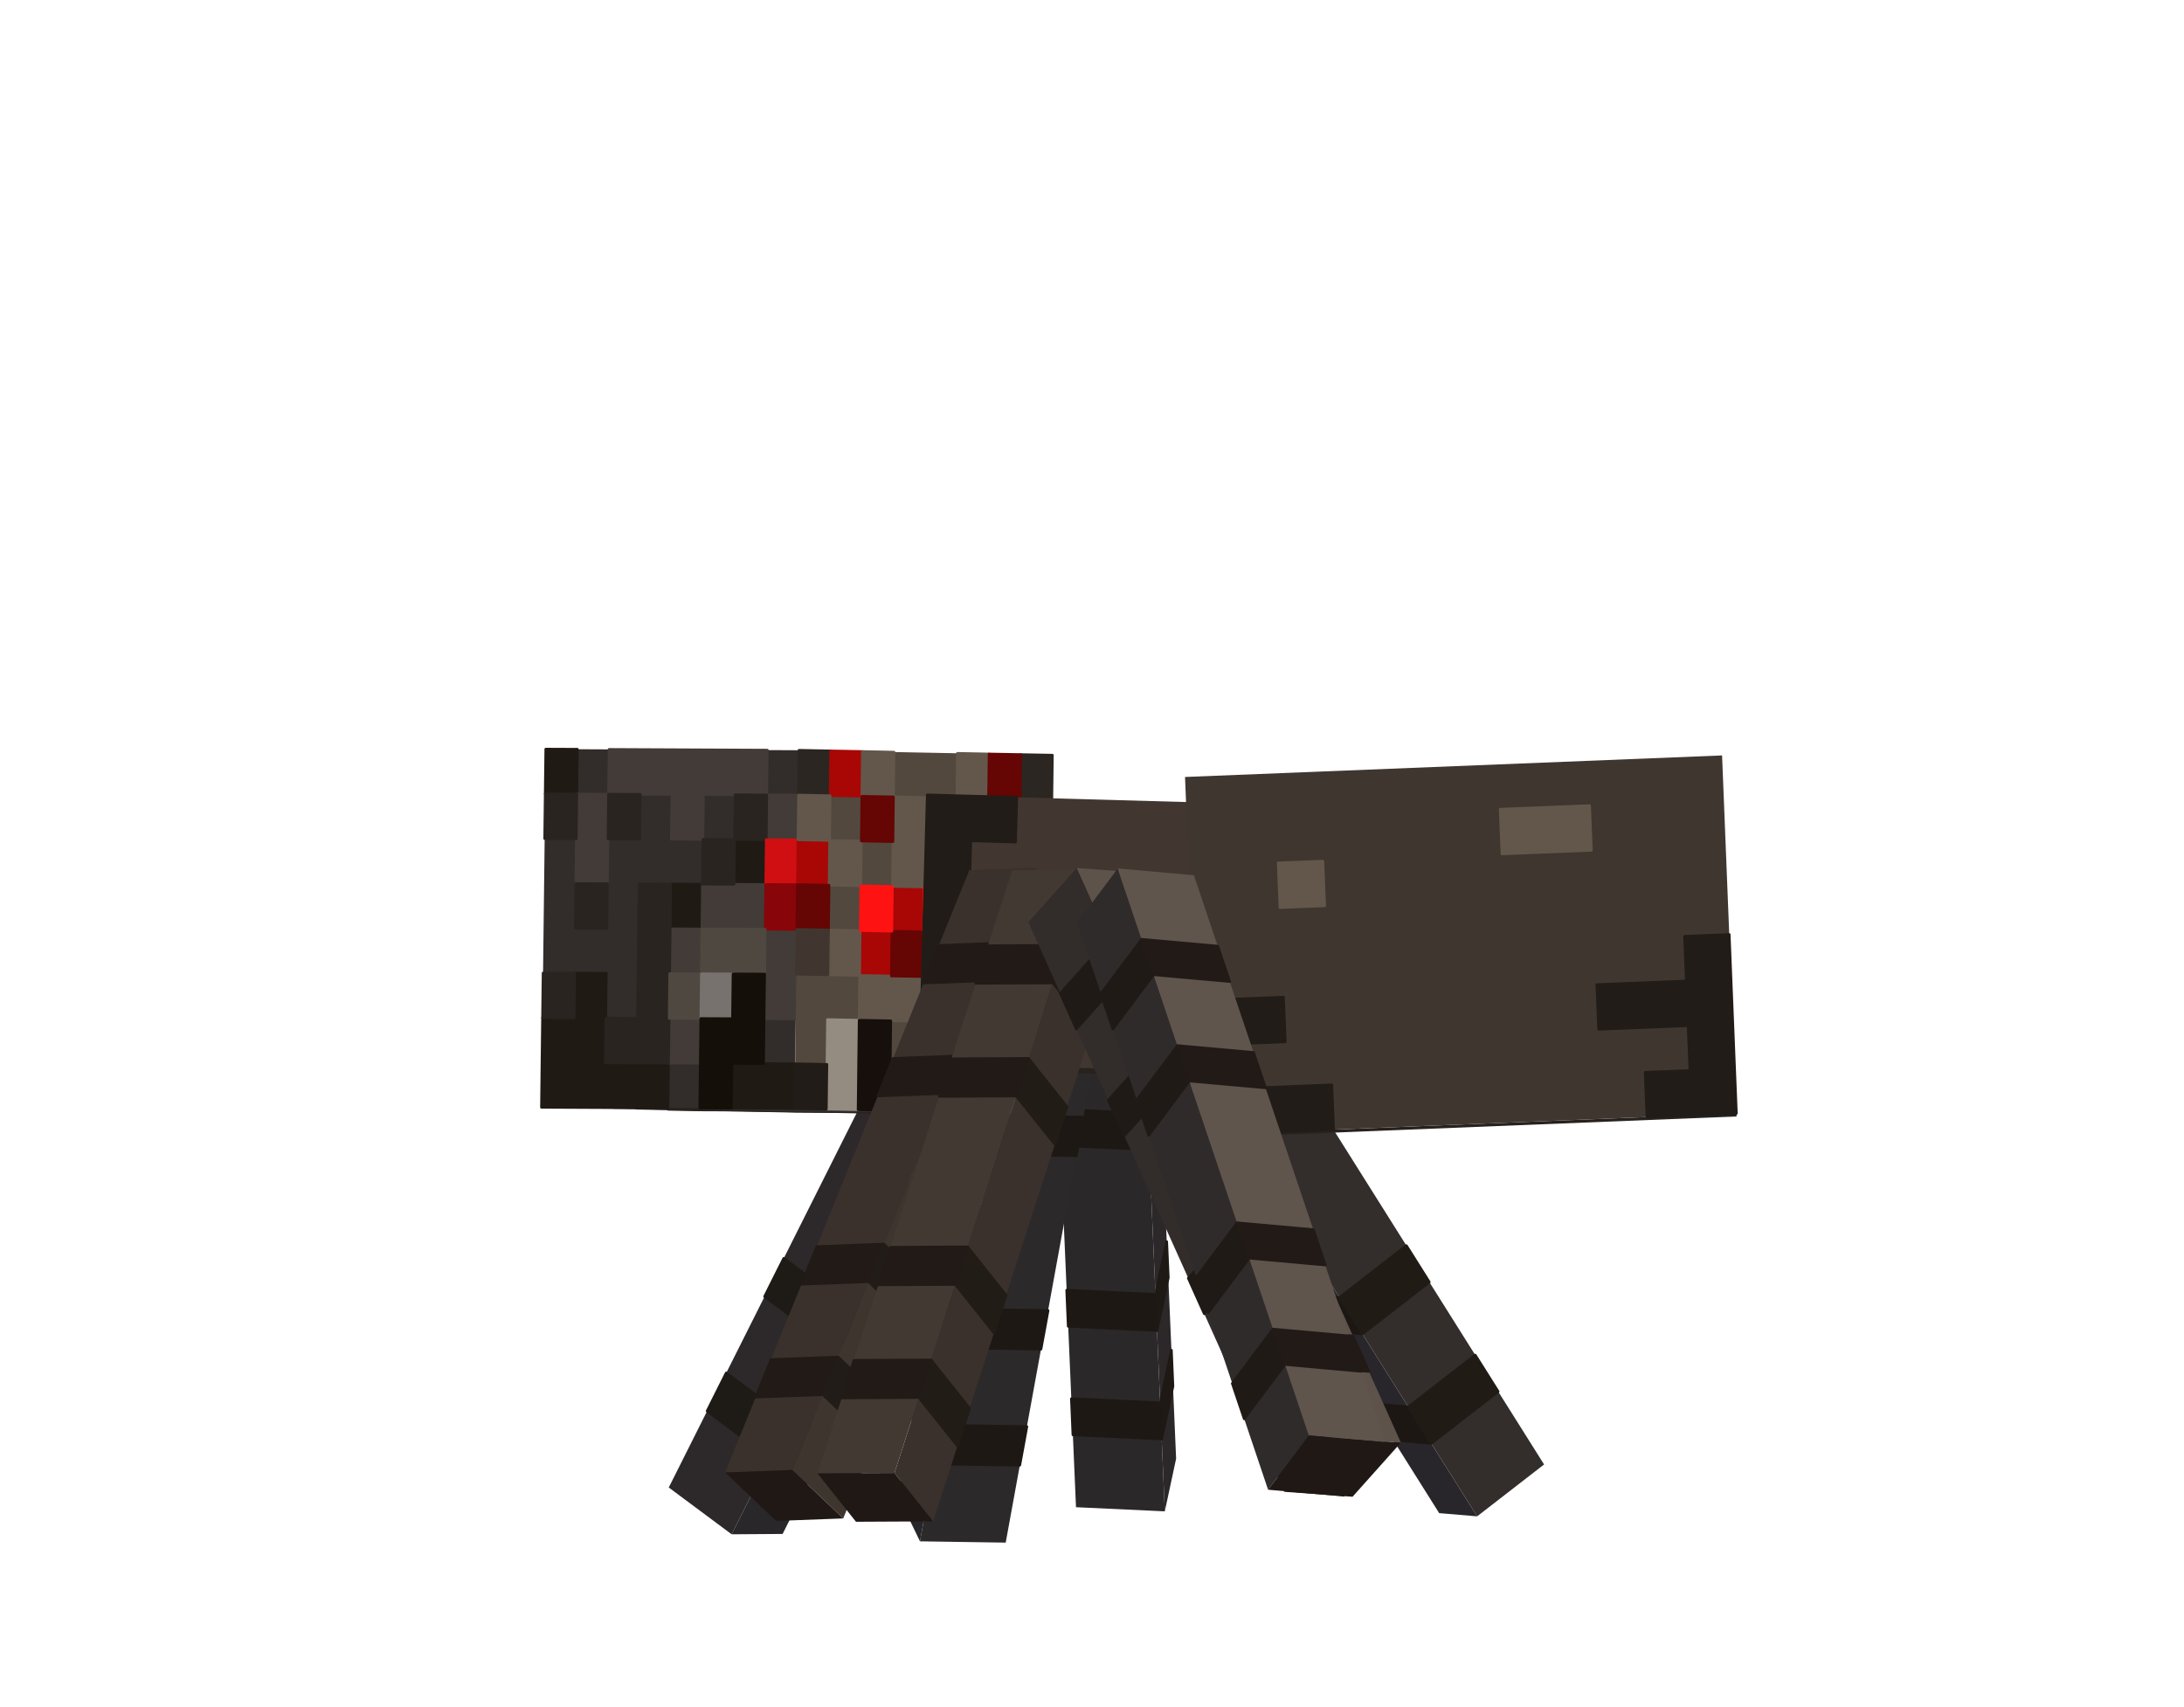
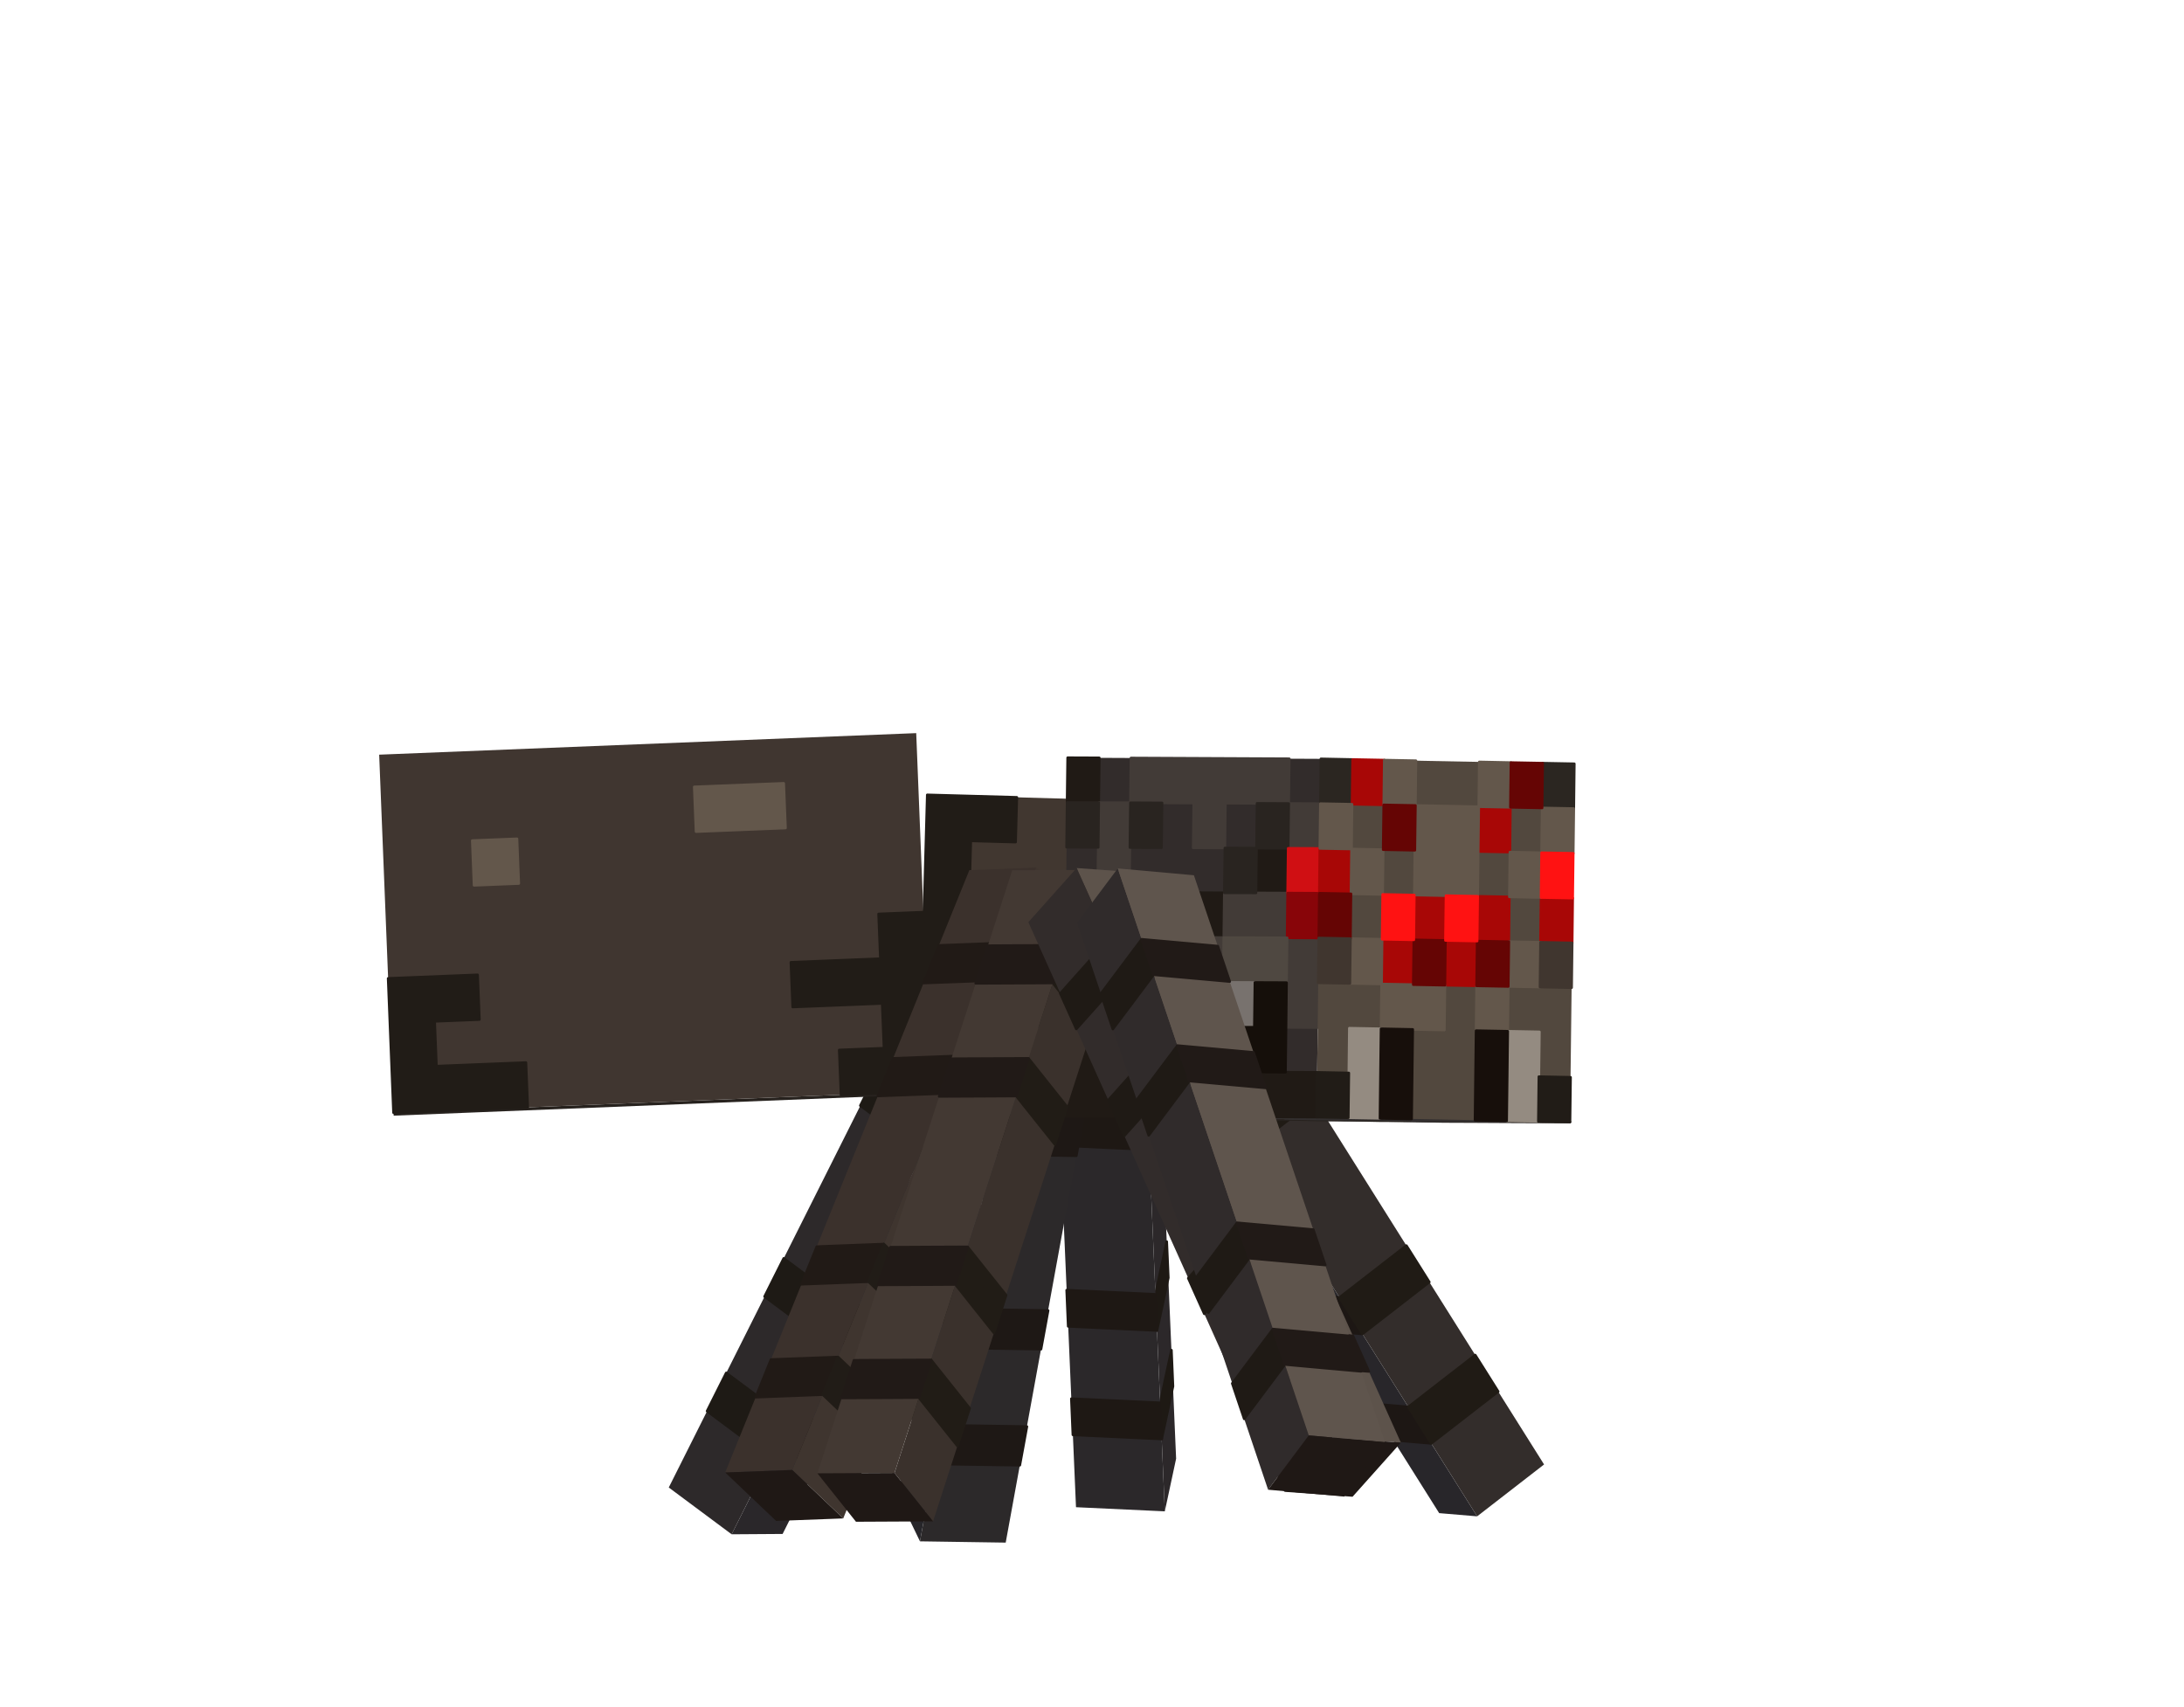
<svg xmlns="http://www.w3.org/2000/svg" viewBox="0 0 512 400" width="512" height="400" role="img" aria-labelledby="walk-15-title">
  <g id="spider">
    <g id="leg3" aria-label="Left mid-front leg">
      <g class="face" data-face="front">
        <path fill="#2c282a" d="M269.86 206.29L275.72 341.96L273.07 354.31L267.22 218.64Z" />
        <path fill="#1e1914" stroke="#1e1914" stroke-width=".6" stroke-linejoin="round" d="M270.59 223.25L270.96 231.73L269.64 237.9L269.27 229.42ZM271.69 248.69L272.06 257.17L270.74 263.34L270.37 254.86ZM273.52 291.08L273.89 299.56L272.57 305.74L272.2 297.26ZM274.62 316.52L274.98 325L273.66 331.18L273.3 322.7ZM269.27 229.42L269.64 237.9L268.32 244.08L267.95 235.6ZM270.37 254.86L270.74 263.34L269.41 269.51L269.05 261.03ZM272.2 297.26L272.57 305.74L271.24 311.91L270.88 303.43ZM273.3 322.7L273.66 331.18L272.34 337.35L271.98 328.87Z" />
      </g>
      <g class="face" data-face="bottom">
        <path fill="#2b282a" d="M267.22 218.64L273.07 354.31L252.25 353.34L246.4 217.67Z" />
        <path fill="#1e1814" stroke="#1e1814" stroke-width=".6" stroke-linejoin="round" d="M267.95 235.6L268.32 244.08L257.91 243.59L257.54 235.11ZM269.05 261.03L269.41 269.51L259 269.03L258.64 260.55ZM270.88 303.43L271.24 311.91L260.83 311.43L260.47 302.95ZM271.98 328.87L272.34 337.35L261.93 336.86L261.57 328.38ZM257.54 235.11L257.91 243.59L247.5 243.11L247.13 234.63ZM258.64 260.55L259 269.03L248.59 268.54L248.23 260.06ZM260.47 302.95L260.83 311.43L250.42 310.94L250.06 302.46ZM261.57 328.38L261.93 336.86L251.52 336.38L251.16 327.9Z" />
      </g>
      <g class="face" data-face="nx">
        <path fill="#211916" d="M249.04 205.32L269.86 206.29L267.22 218.64L246.4 217.67Z" />
      </g>
    </g>
    <g id="leg5" aria-label="Left mid-hind leg">
      <g class="face" data-face="back">
        <path fill="#27262a" d="M210.57 350.76L237.05 205.66L242.16 216.24L215.67 361.34Z" />
        <path fill="#1d1914" stroke="#1d1914" stroke-width=".6" stroke-linejoin="round" d="M213.88 332.62L215.54 323.55L218.09 328.84L216.43 337.91ZM218.85 305.41L220.5 296.34L223.05 301.63L221.4 310.7ZM227.12 260.07L228.78 251L231.33 256.29L229.67 265.36ZM232.09 232.86L233.74 223.8L236.29 229.09L234.64 238.15ZM216.43 337.91L218.09 328.84L220.64 334.13L218.98 343.2ZM221.4 310.7L223.05 301.63L225.6 306.92L223.95 315.99ZM229.67 265.36L231.33 256.29L233.88 261.58L232.23 270.65ZM234.64 238.15L236.29 229.09L238.85 234.38L237.19 243.44Z" />
      </g>
      <g class="face" data-face="bottom">
        <path fill="#2c292a" d="M262.26 216.54L235.77 361.64L215.67 361.34L242.16 216.24Z" />
        <path fill="#1e1815" stroke="#1e1815" stroke-width=".6" stroke-linejoin="round" d="M258.95 234.68L257.29 243.75L247.24 243.6L248.9 234.53ZM253.98 261.88L252.33 270.95L242.28 270.8L243.93 261.73ZM245.71 307.23L244.05 316.29L234 316.14L235.66 307.08ZM240.74 334.43L239.08 343.5L229.03 343.35L230.69 334.28ZM248.9 234.53L247.24 243.6L237.19 243.44L238.85 234.38ZM243.93 261.73L242.28 270.8L232.23 270.65L233.88 261.58ZM235.66 307.08L234 316.14L223.95 315.99L225.6 306.92ZM230.69 334.28L229.03 343.35L218.98 343.2L220.64 334.13Z" />
      </g>
      <g class="face" data-face="nx">
        <path fill="#211a16" d="M237.05 205.66L257.15 205.96L262.26 216.54L242.16 216.24Z" />
      </g>
    </g>
    <g id="leg7" aria-label="Left hind leg">
      <g class="face" data-face="bottom">
        <path fill="#2a272a" d="M255.35 216.37L183.47 359.61L171.52 359.69L243.39 216.45Z" />
        <path fill="#1e1714" stroke="#1e1714" stroke-width=".6" stroke-linejoin="round" d="M246.36 234.28L241.87 243.23L235.89 243.27L240.38 234.32ZM232.89 261.14L228.39 270.09L222.42 270.13L226.91 261.17ZM210.43 305.9L205.93 314.85L199.96 314.89L204.45 305.94ZM196.95 332.76L192.46 341.71L186.48 341.75L190.97 332.79ZM240.38 234.32L235.89 243.27L229.91 243.31L234.4 234.35ZM226.91 261.17L222.42 270.13L216.44 270.16L220.93 261.21ZM204.45 305.94L199.96 314.89L193.98 314.93L198.47 305.97ZM190.97 332.79L186.48 341.75L180.5 341.78L184.99 332.83Z" />
      </g>
      <g class="face" data-face="back">
        <path fill="#2d292a" d="M156.78 348.72L228.65 205.48L243.39 216.45L171.52 359.69Z" />
        <path fill="#1e1a15" stroke="#1e1a15" stroke-width=".6" stroke-linejoin="round" d="M165.76 330.81L170.25 321.86L177.62 327.34L173.13 336.3ZM179.24 303.95L183.73 295L191.1 300.49L186.61 309.44ZM201.69 259.19L206.19 250.24L213.56 255.73L209.07 264.68ZM215.17 232.33L219.66 223.38L227.03 228.87L222.54 237.82ZM173.13 336.3L177.62 327.34L184.99 332.83L180.5 341.78ZM186.61 309.44L191.1 300.49L198.47 305.97L193.98 314.93ZM209.07 264.68L213.56 255.73L220.93 261.21L216.44 270.16ZM222.54 237.82L227.03 228.87L234.4 234.35L229.91 243.31Z" />
      </g>
      <g class="face" data-face="nx">
        <path fill="#201916" d="M228.65 205.48L240.6 205.4L255.35 216.37L243.39 216.45Z" />
      </g>
    </g>
    <g id="leg1" aria-label="Left front leg">
      <g class="face" data-face="bottom">
        <path fill="#28262a" d="M260.22 218.66L346.29 355.48L337.39 354.73L251.32 217.9Z" />
        <path fill="#1d1714" stroke="#1d1714" stroke-width=".6" stroke-linejoin="round" d="M270.98 235.76L276.36 244.31L271.91 243.93L266.53 235.38ZM287.12 261.41L292.5 269.97L288.05 269.59L282.67 261.04ZM314.02 304.17L319.4 312.72L314.95 312.35L309.57 303.79ZM330.16 329.83L335.53 338.38L331.08 338L325.7 329.45ZM266.53 235.38L271.91 243.93L267.46 243.55L262.08 235ZM282.67 261.04L288.05 269.59L283.6 269.21L278.22 260.66ZM309.57 303.79L314.95 312.35L310.49 311.97L305.11 303.42ZM325.7 329.45L331.08 338L326.63 337.62L321.25 329.07Z" />
      </g>
      <g class="face" data-face="front">
        <path fill="#332d2b" d="M275.91 206.49L361.98 343.32L346.29 355.48L260.22 218.66Z" />
        <path fill="#201b15" stroke="#201b15" stroke-width=".6" stroke-linejoin="round" d="M286.66 223.6L292.04 232.15L284.2 238.23L278.82 229.68ZM302.8 249.25L308.18 257.8L300.34 263.89L294.96 255.33ZM329.7 292.01L335.08 300.56L327.24 306.64L321.86 298.09ZM345.84 317.67L351.22 326.22L343.38 332.3L338 323.75ZM278.82 229.68L284.2 238.23L276.36 244.31L270.98 235.76ZM294.96 255.33L300.34 263.89L292.5 269.97L287.12 261.41ZM321.86 298.09L327.24 306.64L319.4 312.72L314.02 304.17ZM338 323.75L343.38 332.3L335.53 338.38L330.16 329.83Z" />
      </g>
      <g class="face" data-face="nx">
        <path fill="#1f1815" d="M267 205.74L275.91 206.49L260.22 218.66L251.32 217.9Z" />
      </g>
    </g>
-     <g id="head" aria-label="Head">
+     <g id="abdomen" aria-label="Abdomen">
      <g class="face" data-face="bottom">
-         <path fill="#1e1914" d="M186.3 259.88L245.71 261.03L186.34 260.75L126.93 259.6Z" />
-         <path fill="#2c282a" stroke="#2c282a" stroke-width=".6" stroke-linejoin="round" d="M186.3 259.88L193.73 260.02L186.31 259.98L178.88 259.84ZM201.16 260.16L208.58 260.31L201.16 260.27L193.73 260.13ZM230.86 260.74L238.29 260.88L230.86 260.85L223.44 260.7ZM186.31 259.98L193.73 260.13L186.31 260.09L178.89 259.95ZM216.01 260.56L223.44 260.7L216.02 260.67L208.59 260.53ZM186.31 260.09L193.74 260.24L186.32 260.2L178.89 260.06ZM201.16 260.38L216.02 260.67L208.59 260.64L193.74 260.35ZM193.74 260.35L201.17 260.49L193.75 260.46L186.32 260.31ZM208.59 260.64L216.02 260.78L208.6 260.74L201.17 260.6ZM164.04 259.88L171.47 260.03L164.05 259.99L156.62 259.85ZM178.89 260.17L201.17 260.6L193.75 260.57L171.47 260.13ZM164.05 259.99L178.9 260.28L171.48 260.24L156.62 259.96Z" />
-         <path fill="#27221e" stroke="#27221e" stroke-width=".6" stroke-linejoin="round" d="M193.73 260.02L201.16 260.16L193.73 260.13L186.31 259.98ZM238.29 260.88L245.71 261.03L238.29 260.99L230.86 260.85ZM178.88 259.84L186.31 259.98L178.89 259.95L171.46 259.81ZM230.86 260.85L238.29 260.99L230.87 260.96L223.44 260.81ZM171.46 259.81L178.89 259.95L171.46 259.92L164.04 259.77ZM223.44 260.81L230.87 260.96L223.45 260.92L216.02 260.78ZM178.89 260.06L186.32 260.2L178.89 260.17L171.47 260.03ZM201.17 260.49L208.59 260.64L201.17 260.6L193.75 260.46ZM216.02 260.78L223.45 260.92L216.02 260.89L208.6 260.74ZM171.47 260.03L178.89 260.17L171.47 260.13L164.05 259.99ZM201.17 260.6L208.6 260.74L201.18 260.71L193.75 260.57ZM156.62 259.85L164.05 259.99L156.62 259.96L149.2 259.81ZM178.9 260.28L193.75 260.57L186.33 260.53L171.48 260.24ZM164.05 260.1L171.48 260.24L164.05 260.21L156.63 260.07Z" />
-         <path fill="#332f2f" stroke="#332f2f" stroke-width=".6" stroke-linejoin="round" d="M208.58 260.31L230.86 260.74L223.44 260.7L201.16 260.27ZM193.73 260.13L216.01 260.56L208.59 260.53L186.31 260.09ZM223.44 260.7L230.86 260.85L223.44 260.81L216.02 260.67ZM178.89 259.95L186.31 260.09L178.89 260.06L171.46 259.92ZM193.74 260.24L201.16 260.38L193.74 260.35L186.32 260.2ZM216.02 260.67L223.44 260.81L216.02 260.78L208.59 260.64ZM171.46 259.92L178.89 260.06L171.47 260.03L164.04 259.88ZM186.32 260.2L193.74 260.35L186.32 260.31L178.89 260.17Z" />
+         <path fill="#27221e" d="M218.15 255.81L218.19 256.51L92.29 261.55L92.25 260.85Z" />
      </g>
      <g class="face" data-face="nx">
-         <path fill="#322c2b" d="M127.94 175.61L187.31 175.88L186.3 259.88L126.93 259.6Z" />
-         <path fill="#201a15" stroke="#201a15" stroke-width=".6" stroke-linejoin="round" d="M127.94 175.61L135.36 175.64L135.23 186.14L127.81 186.11ZM172.22 196.81L179.64 196.85L179.51 207.35L172.09 207.31ZM157.25 207.24L164.67 207.28L164.54 217.78L157.12 217.74ZM134.73 228.14L142.15 228.17L142.02 238.67L134.6 238.64ZM127.18 238.6L142.02 238.67L141.9 249.17L127.05 249.1ZM127.05 249.1L156.74 249.24L156.61 259.74L126.93 259.6ZM171.59 249.31L186.43 249.38L186.3 259.88L171.46 259.81Z" />
-         <path fill="#423b37" stroke="#423b37" stroke-width=".6" stroke-linejoin="round" d="M142.78 175.68L179.89 175.85L179.76 186.35L142.65 186.18ZM135.23 186.14L142.65 186.18L142.53 196.67L135.11 196.64ZM157.5 186.24L164.92 186.28L164.79 196.78L157.37 196.74ZM179.76 186.35L187.19 186.38L187.06 196.88L179.64 196.85ZM135.11 196.64L142.53 196.67L142.4 207.17L134.98 207.14ZM164.67 207.28L179.51 207.35L179.39 217.84L164.54 217.78ZM157.12 217.74L164.54 217.78L164.42 228.28L156.99 228.24ZM179.39 217.84L186.81 217.88L186.68 228.38L179.26 228.34ZM179.26 228.34L186.68 228.38L186.56 238.88L179.13 238.84ZM156.87 238.74L164.29 238.77L164.16 249.27L156.74 249.24Z" />
-         <path fill="#292420" stroke="#292420" stroke-width=".6" stroke-linejoin="round" d="M127.81 186.11L135.23 186.14L135.11 196.64L127.68 196.61ZM142.65 186.18L150.08 186.21L149.95 196.71L142.53 196.67ZM172.34 186.31L179.76 186.35L179.64 196.85L172.22 196.81ZM164.79 196.78L172.22 196.81L172.09 207.31L164.67 207.28ZM134.98 207.14L142.4 207.17L142.28 217.67L134.85 217.64ZM149.82 207.21L157.25 207.24L157.12 217.74L149.7 217.71ZM149.7 217.71L157.12 217.74L156.99 228.24L149.57 228.21ZM127.31 228.1L134.73 228.14L134.6 238.64L127.18 238.6ZM149.57 228.21L156.99 228.24L156.87 238.74L149.45 238.71ZM142.02 238.67L156.87 238.74L156.74 249.24L141.9 249.17Z" />
-         <path fill="#d00f13" stroke="#d00f13" stroke-width=".6" stroke-linejoin="round" d="M179.64 196.85L187.06 196.88L186.93 207.38L179.51 207.35Z" />
-         <path fill="#880509" stroke="#880509" stroke-width=".6" stroke-linejoin="round" d="M179.51 207.35L186.93 207.38L186.81 217.88L179.39 217.84Z" />
-         <path fill="#4f4841" stroke="#4f4841" stroke-width=".6" stroke-linejoin="round" d="M164.54 217.78L179.39 217.84L179.26 228.34L164.42 228.28ZM156.99 228.24L164.42 228.28L164.29 238.77L156.87 238.74Z" />
-         <path fill="#78726e" stroke="#78726e" stroke-width=".6" stroke-linejoin="round" d="M164.42 228.28L171.84 228.31L171.71 238.81L164.29 238.77Z" />
-         <path fill="#150f0a" stroke="#150f0a" stroke-width=".6" stroke-linejoin="round" d="M171.84 228.31L179.26 228.34L179.13 238.84L171.71 238.81ZM164.29 238.77L179.13 238.84L179.01 249.34L164.16 249.27ZM164.16 249.27L171.59 249.31L171.46 259.81L164.04 259.77Z" />
-       </g>
-       <g class="face" data-face="front">
-         <path fill="#52483e" d="M187.31 175.88L246.72 177.03L245.71 261.03L186.3 259.88Z" />
-         <path fill="#2b2621" stroke="#2b2621" stroke-width=".6" stroke-linejoin="round" d="M187.31 175.88L194.74 176.03L194.61 186.53L187.19 186.38ZM239.29 176.89L246.72 177.03L246.59 187.53L239.17 187.39Z" />
-         <path fill="#a80706" stroke="#a80706" stroke-width=".6" stroke-linejoin="round" d="M194.74 176.03L202.16 176.17L202.04 186.67L194.61 186.53ZM224.32 187.1L231.74 187.25L231.62 197.74L224.19 197.6ZM187.06 196.88L194.49 197.03L194.36 207.52L186.93 207.38ZM209.21 207.81L216.64 207.96L216.51 218.45L209.09 218.31ZM224.06 208.1L231.49 208.24L231.36 218.74L223.94 218.6ZM238.92 208.39L246.34 208.53L246.22 219.03L238.79 218.89ZM201.66 218.17L209.09 218.31L208.96 228.81L201.53 228.67ZM216.51 218.45L223.94 218.6L223.81 229.1L216.39 228.95Z" />
-         <path fill="#63574b" stroke="#63574b" stroke-width=".6" stroke-linejoin="round" d="M202.16 176.17L209.59 176.32L209.46 186.81L202.04 186.67ZM224.44 176.6L231.87 176.75L231.74 187.25L224.32 187.1ZM187.19 186.38L194.61 186.53L194.49 197.03L187.06 196.88ZM209.46 186.81L224.32 187.1L224.19 197.6L209.34 197.31ZM239.17 187.39L246.59 187.53L246.47 198.03L239.04 197.89ZM194.49 197.03L201.91 197.17L201.79 207.67L194.36 207.52ZM209.34 197.31L224.19 197.6L224.06 208.1L209.21 207.81ZM231.62 197.74L239.04 197.89L238.92 208.39L231.49 208.24ZM194.23 218.02L201.66 218.17L201.53 228.67L194.11 228.52ZM231.36 218.74L238.79 218.89L238.66 229.39L231.24 229.24ZM201.53 228.67L216.39 228.95L216.26 239.45L201.41 239.17ZM223.81 229.1L231.24 229.24L231.11 239.74L223.69 239.6Z" />
-         <path fill="#650504" stroke="#650504" stroke-width=".6" stroke-linejoin="round" d="M231.87 176.75L239.29 176.89L239.17 187.39L231.74 187.25ZM202.04 186.67L209.46 186.81L209.34 197.31L201.91 197.17ZM186.93 207.38L194.36 207.52L194.23 218.02L186.81 217.88ZM209.09 218.31L216.51 218.45L216.39 228.95L208.96 228.81ZM223.94 218.6L231.36 218.74L231.24 229.24L223.81 229.1Z" />
-         <path fill="#ff1212" stroke="#ff1212" stroke-width=".6" stroke-linejoin="round" d="M239.04 197.89L246.47 198.03L246.34 208.53L238.92 208.39ZM201.79 207.67L209.21 207.81L209.09 218.31L201.66 218.17ZM216.64 207.96L224.06 208.1L223.94 218.6L216.51 218.45Z" />
-         <path fill="#40362f" stroke="#40362f" stroke-width=".6" stroke-linejoin="round" d="M186.81 217.88L194.23 218.02L194.11 228.52L186.68 228.38ZM238.79 218.89L246.22 219.03L246.09 229.53L238.66 229.39Z" />
-         <path fill="#948b81" stroke="#948b81" stroke-width=".6" stroke-linejoin="round" d="M193.98 239.02L201.41 239.17L201.28 249.66L193.86 249.52ZM231.11 239.74L238.54 239.88L238.41 250.38L230.99 250.24ZM193.86 249.52L201.28 249.66L201.16 260.16L193.73 260.02ZM230.99 250.24L238.41 250.38L238.29 260.88L230.86 260.74Z" />
-         <path fill="#170f0b" stroke="#170f0b" stroke-width=".6" stroke-linejoin="round" d="M201.41 239.17L208.83 239.31L208.71 249.81L201.28 249.66ZM223.69 239.6L231.11 239.74L230.99 250.24L223.56 250.1ZM201.28 249.66L208.71 249.81L208.58 260.31L201.16 260.16ZM223.56 250.1L230.99 250.24L230.86 260.74L223.43 260.59Z" />
-         <path fill="#211c17" stroke="#211c17" stroke-width=".6" stroke-linejoin="round" d="M186.43 249.38L193.86 249.52L193.73 260.02L186.3 259.88ZM238.41 250.38L245.84 250.53L245.71 261.03L238.29 260.88Z" />
+         <path fill="#403630" d="M88.89 176.92L214.79 171.87L218.15 255.81L92.25 260.85Z" />
+         <path fill="#63574b" stroke="#63574b" stroke-width=".6" stroke-linejoin="round" d="M162.75 184.47L183.73 183.63L184.15 194.12L163.17 194.96ZM110.71 197.06L121.2 196.64L121.62 207.13L111.13 207.55Z" />
+         <path fill="#211c17" stroke="#211c17" stroke-width=".6" stroke-linejoin="round" d="M205.97 214.26L216.47 213.84L216.89 224.33L206.39 224.75ZM90.99 229.37L111.97 228.53L112.39 239.02L91.41 239.86ZM185.41 225.59L216.89 224.33L217.31 234.82L185.83 236.08ZM91.41 239.86L101.9 239.44L102.32 249.94L91.83 250.36ZM206.81 235.24L217.31 234.82L217.73 245.31L207.24 245.73ZM91.83 250.36L123.3 249.1L123.72 259.59L92.25 260.85ZM196.74 246.15L217.73 245.31L218.15 255.81L197.16 256.65Z" />
      </g>
    </g>
    <g id="body" aria-label="Thorax">
      <g class="face" data-face="bottom">
        <path fill="#27221e" d="M278.62 251.05L278.62 252.31L215.64 250.57L215.64 249.31Z" />
      </g>
      <g class="face" data-face="nx">
        <path fill="#413730" d="M217.38 186.34L280.36 188.09L278.62 251.05L215.64 249.31Z" />
        <path fill="#211c17" stroke="#211c17" stroke-width=".6" stroke-linejoin="round" d="M217.38 186.34L238.38 186.92L238.09 197.42L217.09 196.84ZM217.09 196.84L227.59 197.13L227.3 207.62L216.8 207.33ZM216.8 207.33L227.3 207.62L227.01 218.11L216.51 217.82ZM216.51 217.82L227.01 218.11L226.72 228.61L216.22 228.32ZM216.22 228.32L237.21 228.9L236.92 239.39L215.93 238.81ZM215.93 238.81L236.92 239.39L236.63 249.89L215.64 249.31Z" />
      </g>
    </g>
-     <g id="abdomen" aria-label="Abdomen">
+     <g id="head" aria-label="Head">
      <g class="face" data-face="bottom">
-         <path fill="#27221e" d="M407.07 261.03L407.11 261.74L281.21 266.78L281.18 266.08Z" />
+         <path fill="#1e1914" d="M308.66 261.89L368.06 263.04L308.69 262.77L249.28 261.62Z" />
+         <path fill="#2c282a" stroke="#2c282a" stroke-width=".6" stroke-linejoin="round" d="M308.66 261.89L316.08 262.04L308.66 262L301.23 261.86ZM323.51 262.18L330.93 262.33L323.51 262.29L316.09 262.15ZM353.21 262.76L360.64 262.9L353.22 262.87L345.79 262.72ZM308.66 262L316.09 262.15L308.66 262.11L301.24 261.97ZM338.36 262.58L345.79 262.72L338.37 262.69L330.94 262.54ZM308.66 262.11L316.09 262.26L308.67 262.22L301.24 262.08ZM323.52 262.4L338.37 262.69L330.95 262.65L316.09 262.37ZM316.09 262.37L323.52 262.51L316.1 262.48L308.67 262.33ZM330.95 262.65L338.37 262.8L330.95 262.76L323.52 262.62ZM286.39 261.9L293.82 262.04L286.4 262.01L278.97 261.87ZM301.25 262.19L323.52 262.62L316.1 262.58L293.82 262.15ZM286.4 262.01L301.25 262.3L293.83 262.26L278.98 261.97Z" />
+         <path fill="#27221e" stroke="#27221e" stroke-width=".6" stroke-linejoin="round" d="M316.08 262.04L323.51 262.18L316.09 262.15L308.66 262ZM360.64 262.9L368.06 263.04L360.64 263.01L353.22 262.87ZM301.23 261.86L308.66 262L301.24 261.97L293.81 261.82ZM353.22 262.87L360.64 263.01L353.22 262.98L345.79 262.83ZM293.81 261.82L301.24 261.97L293.82 261.93L286.39 261.79ZM345.79 262.83L353.22 262.98L345.8 262.94L338.37 262.8ZM301.24 262.08L308.67 262.22L301.25 262.19L293.82 262.04ZM323.52 262.51L330.95 262.65L323.52 262.62L316.1 262.48ZM338.37 262.8L345.8 262.94L338.38 262.91L330.95 262.76ZM293.82 262.04L301.25 262.19L293.82 262.15L286.4 262.01ZM323.52 262.62L330.95 262.76L323.53 262.73L316.1 262.58ZM278.97 261.87L286.4 262.01L278.98 261.97L271.55 261.83ZM301.25 262.3L316.1 262.58L308.68 262.55L293.83 262.26ZM286.4 262.12L293.83 262.26L286.41 262.23L278.98 262.08Z" />
+         <path fill="#332f2f" stroke="#332f2f" stroke-width=".6" stroke-linejoin="round" d="M330.93 262.33L353.21 262.76L345.79 262.72L323.51 262.29ZM316.09 262.15L338.36 262.58L330.94 262.54L308.66 262.11ZM345.79 262.72L353.22 262.87L345.79 262.83L338.37 262.69ZM301.24 261.97L308.66 262.11L301.24 262.08L293.82 261.93ZM316.09 262.26L323.52 262.4L316.09 262.37L308.67 262.22ZM338.37 262.69L345.79 262.83L338.37 262.8L330.95 262.65ZM293.82 261.93L301.24 262.08L293.82 262.04L286.39 261.9ZM308.67 262.22L316.09 262.37L308.67 262.33L301.25 262.19Z" />
      </g>
      <g class="face" data-face="nx">
-         <path fill="#403630" d="M277.81 182.15L403.71 177.1L407.07 261.03L281.18 266.08Z" />
-         <path fill="#63574b" stroke="#63574b" stroke-width=".6" stroke-linejoin="round" d="M351.68 189.7L372.66 188.86L373.08 199.35L352.1 200.19ZM299.64 202.29L310.13 201.87L310.55 212.36L300.06 212.78Z" />
-         <path fill="#211c17" stroke="#211c17" stroke-width=".6" stroke-linejoin="round" d="M394.9 219.49L405.39 219.07L405.81 229.56L395.32 229.98ZM279.91 234.6L300.9 233.76L301.32 244.25L280.34 245.09ZM374.34 230.82L405.81 229.56L406.23 240.05L374.76 241.31ZM280.34 245.09L290.83 244.67L291.25 255.16L280.76 255.58ZM395.74 240.47L406.23 240.05L406.65 250.54L396.16 250.96ZM280.76 255.58L312.23 254.32L312.65 264.82L281.18 266.08ZM385.67 251.38L406.65 250.54L407.07 261.03L386.09 261.88Z" />
+         <path fill="#322c2b" d="M250.29 177.63L309.66 177.9L308.66 261.89L249.28 261.62Z" />
+         <path fill="#201a15" stroke="#201a15" stroke-width=".6" stroke-linejoin="round" d="M250.29 177.63L257.71 177.66L257.58 188.16L250.16 188.13ZM294.57 198.83L301.99 198.87L301.86 209.36L294.44 209.33ZM279.6 209.26L287.02 209.3L286.89 219.79L279.47 219.76ZM257.08 230.16L264.5 230.19L264.38 240.69L256.95 240.65ZM249.53 240.62L264.38 240.69L264.25 251.19L249.41 251.12ZM249.41 251.12L279.09 251.26L278.97 261.76L249.28 261.62ZM293.94 251.33L308.78 251.39L308.66 261.89L293.81 261.82Z" />
+         <path fill="#423b37" stroke="#423b37" stroke-width=".6" stroke-linejoin="round" d="M265.13 177.7L302.24 177.87L302.12 188.37L265.01 188.19ZM257.58 188.16L265.01 188.19L264.88 198.69L257.46 198.66ZM279.85 188.26L287.27 188.3L287.15 198.8L279.72 198.76ZM302.12 188.37L309.54 188.4L309.41 198.9L301.99 198.87ZM257.46 198.66L264.88 198.69L264.75 209.19L257.33 209.16ZM287.02 209.3L301.86 209.36L301.74 219.86L286.89 219.79ZM279.47 219.76L286.89 219.79L286.77 230.29L279.35 230.26ZM301.74 219.86L309.16 219.9L309.03 230.4L301.61 230.36ZM301.61 230.36L309.03 230.4L308.91 240.9L301.49 240.86ZM279.22 240.76L286.64 240.79L286.52 251.29L279.09 251.26Z" />
+         <path fill="#292420" stroke="#292420" stroke-width=".6" stroke-linejoin="round" d="M250.16 188.13L257.58 188.16L257.46 198.66L250.04 198.62ZM265.01 188.19L272.43 188.23L272.3 198.73L264.88 198.69ZM294.69 188.33L302.12 188.37L301.99 198.87L294.57 198.83ZM287.15 198.8L294.57 198.83L294.44 209.33L287.02 209.3ZM257.33 209.16L264.75 209.19L264.63 219.69L257.21 219.66ZM272.18 209.23L279.6 209.26L279.47 219.76L272.05 219.73ZM272.05 219.73L279.47 219.76L279.35 230.26L271.92 230.22ZM249.66 230.12L257.08 230.16L256.95 240.65L249.53 240.62ZM271.92 230.22L279.35 230.26L279.22 240.76L271.8 240.72ZM264.38 240.69L279.22 240.76L279.09 251.26L264.25 251.19Z" />
+         <path fill="#d00f13" stroke="#d00f13" stroke-width=".6" stroke-linejoin="round" d="M301.99 198.87L309.41 198.9L309.29 209.4L301.86 209.36Z" />
+         <path fill="#880509" stroke="#880509" stroke-width=".6" stroke-linejoin="round" d="M301.86 209.36L309.29 209.4L309.16 219.9L301.74 219.86Z" />
+         <path fill="#4f4841" stroke="#4f4841" stroke-width=".6" stroke-linejoin="round" d="M286.89 219.79L301.74 219.86L301.61 230.36L286.77 230.29ZM279.35 230.26L286.77 230.29L286.64 240.79L279.22 240.76Z" />
+         <path fill="#78726e" stroke="#78726e" stroke-width=".6" stroke-linejoin="round" d="M286.77 230.29L294.19 230.33L294.06 240.83L286.64 240.79Z" />
+         <path fill="#150f0a" stroke="#150f0a" stroke-width=".6" stroke-linejoin="round" d="M294.19 230.33L301.61 230.36L301.49 240.86L294.06 240.83ZM286.64 240.79L301.49 240.86L301.36 251.36L286.52 251.29ZM286.52 251.29L293.94 251.33L293.81 261.82L286.39 261.79Z" />
+       </g>
+       <g class="face" data-face="front">
+         <path fill="#52483e" d="M309.66 177.9L369.07 179.05L368.06 263.04L308.66 261.89Z" />
+         <path fill="#2b2621" stroke="#2b2621" stroke-width=".6" stroke-linejoin="round" d="M309.66 177.9L317.09 178.05L316.96 188.54L309.54 188.4ZM361.65 178.91L369.07 179.05L368.95 189.55L361.52 189.41Z" />
+         <path fill="#a80706" stroke="#a80706" stroke-width=".6" stroke-linejoin="round" d="M317.09 178.05L324.52 178.19L324.39 188.69L316.96 188.54ZM346.67 189.12L354.09 189.26L353.97 199.76L346.54 199.62ZM309.41 198.9L316.84 199.04L316.71 209.54L309.29 209.4ZM331.56 209.83L338.99 209.97L338.86 220.47L331.44 220.33ZM346.42 210.12L353.84 210.26L353.72 220.76L346.29 220.62ZM361.27 210.41L368.69 210.55L368.57 221.05L361.14 220.9ZM324.01 220.19L331.44 220.33L331.31 230.83L323.89 230.68ZM338.86 220.47L346.29 220.62L346.16 231.12L338.74 230.97Z" />
+         <path fill="#63574b" stroke="#63574b" stroke-width=".6" stroke-linejoin="round" d="M324.52 178.19L331.94 178.33L331.82 188.83L324.39 188.69ZM346.79 178.62L354.22 178.77L354.09 189.26L346.67 189.12ZM309.54 188.4L316.96 188.54L316.84 199.04L309.41 198.9ZM331.82 188.83L346.67 189.12L346.54 199.62L331.69 199.33ZM361.52 189.41L368.95 189.55L368.82 200.05L361.39 199.91ZM316.84 199.04L324.26 199.19L324.14 209.69L316.71 209.54ZM331.69 199.33L346.54 199.62L346.42 210.12L331.56 209.83ZM353.97 199.76L361.39 199.91L361.27 210.41L353.84 210.26ZM316.59 220.04L324.01 220.19L323.89 230.68L316.46 230.54ZM353.72 220.76L361.14 220.9L361.02 231.4L353.59 231.26ZM323.89 230.68L338.74 230.97L338.61 241.47L323.76 241.18ZM346.16 231.12L353.59 231.26L353.46 241.76L346.04 241.62Z" />
+         <path fill="#650504" stroke="#650504" stroke-width=".6" stroke-linejoin="round" d="M354.22 178.77L361.65 178.91L361.52 189.41L354.09 189.26ZM324.39 188.69L331.82 188.83L331.69 199.33L324.26 199.19ZM309.29 209.4L316.71 209.54L316.59 220.04L309.16 219.9ZM331.44 220.33L338.86 220.47L338.74 230.97L331.31 230.83ZM346.29 220.62L353.72 220.76L353.59 231.26L346.16 231.12Z" />
+         <path fill="#ff1212" stroke="#ff1212" stroke-width=".6" stroke-linejoin="round" d="M361.39 199.91L368.82 200.05L368.69 210.55L361.27 210.41ZM324.14 209.69L331.56 209.83L331.44 220.33L324.01 220.19ZM338.99 209.97L346.42 210.12L346.29 220.62L338.86 220.47Z" />
+         <path fill="#40362f" stroke="#40362f" stroke-width=".6" stroke-linejoin="round" d="M309.16 219.9L316.59 220.04L316.46 230.54L309.03 230.4ZM361.14 220.9L368.57 221.05L368.44 231.55L361.02 231.4Z" />
+         <path fill="#948b81" stroke="#948b81" stroke-width=".6" stroke-linejoin="round" d="M316.33 241.04L323.76 241.18L323.63 251.68L316.21 251.54ZM353.46 241.76L360.89 241.9L360.76 252.4L353.34 252.26ZM316.21 251.54L323.63 251.68L323.51 262.18L316.08 262.04ZM353.34 252.26L360.76 252.4L360.64 262.9L353.21 262.76Z" />
+         <path fill="#170f0b" stroke="#170f0b" stroke-width=".6" stroke-linejoin="round" d="M323.76 241.18L331.19 241.33L331.06 251.83L323.63 251.68ZM346.04 241.62L353.46 241.76L353.34 252.26L345.91 252.11ZM323.63 251.68L331.06 251.83L330.93 262.33L323.51 262.18ZM345.91 252.11L353.34 252.26L353.21 262.76L345.79 262.61Z" />
+         <path fill="#211c17" stroke="#211c17" stroke-width=".6" stroke-linejoin="round" d="M308.78 251.39L316.21 251.54L316.08 262.04L308.66 261.89ZM360.76 252.4L368.19 252.55L368.06 263.04L360.64 262.9Z" />
      </g>
    </g>
    <g id="leg6" aria-label="Right hind leg">
      <g class="face" data-face="top">
        <path fill="#3b312c" d="M170.01 345.2L227.25 203.99L242.97 203.39L185.73 344.61Z" />
        <path fill="#211a16" stroke="#211a16" stroke-width=".6" stroke-linejoin="round" d="M177.17 327.55L180.74 318.72L188.6 318.43L185.03 327.25ZM187.9 301.07L191.48 292.25L199.34 291.95L195.76 300.77ZM205.78 256.94L209.36 248.12L217.22 247.82L213.65 256.64ZM216.52 230.46L220.09 221.64L227.96 221.34L224.38 230.17ZM185.03 327.25L188.6 318.43L196.47 318.13L192.89 326.95ZM195.76 300.77L199.34 291.95L207.2 291.65L203.62 300.48ZM213.65 256.64L217.22 247.82L225.08 247.52L221.51 256.35ZM224.38 230.17L227.96 221.34L235.82 221.04L232.24 229.87Z" />
      </g>
      <g class="face" data-face="front">
        <path fill="#3f352f" d="M185.73 344.61L242.97 203.39L254.91 214.75L197.68 355.97Z" />
        <path fill="#211c17" stroke="#211c17" stroke-width=".6" stroke-linejoin="round" d="M192.89 326.95L196.47 318.13L202.44 323.81L198.86 332.63ZM203.62 300.48L207.2 291.65L213.17 297.33L209.59 306.16ZM221.51 256.35L225.08 247.52L231.06 253.2L227.48 262.03ZM232.24 229.87L235.82 221.04L241.79 226.72L238.21 235.55ZM198.86 332.63L202.44 323.81L208.41 329.49L204.83 338.31ZM209.59 306.16L213.17 297.33L219.14 303.01L215.56 311.84ZM227.48 262.03L231.06 253.2L237.03 258.88L233.45 267.71ZM238.21 235.55L241.79 226.72L247.76 232.4L244.18 241.23Z" />
      </g>
      <g class="face" data-face="nx">
        <path fill="#1f1815" d="M170.01 345.2L185.73 344.61L197.68 355.97L181.95 356.56Z" />
      </g>
    </g>
    <g id="leg4" aria-label="Right mid-hind leg">
      <g class="face" data-face="front">
        <path fill="#3a312c" d="M209.7 345.31L255.37 203.93L264.41 215.27L218.74 356.66Z" />
        <path fill="#211c16" stroke="#211c16" stroke-width=".6" stroke-linejoin="round" d="M215.41 327.64L218.27 318.81L222.79 324.48L219.93 333.31ZM223.98 301.13L226.83 292.3L231.35 297.97L228.49 306.8ZM238.25 256.95L241.1 248.11L245.62 253.79L242.77 262.62ZM246.81 230.44L249.66 221.6L254.18 227.28L251.33 236.11ZM219.93 333.31L222.79 324.48L227.31 330.15L224.45 338.98ZM228.49 306.8L231.35 297.97L235.87 303.64L233.01 312.48ZM242.77 262.62L245.62 253.79L250.14 259.46L247.29 268.29ZM251.33 236.11L254.18 227.28L258.7 232.95L255.85 241.78Z" />
      </g>
      <g class="face" data-face="top">
        <path fill="#433933" d="M191.63 345.4L237.3 204.02L255.37 203.93L209.7 345.31Z" />
        <path fill="#211a17" stroke="#211a17" stroke-width=".6" stroke-linejoin="round" d="M197.34 327.73L200.19 318.9L209.23 318.85L206.37 327.69ZM205.9 301.22L208.75 292.39L217.79 292.34L214.94 301.18ZM220.17 257.04L223.03 248.2L232.06 248.16L229.21 257ZM228.73 230.53L231.59 221.7L240.63 221.65L237.77 230.49ZM206.37 327.69L209.23 318.85L218.27 318.81L215.41 327.64ZM214.94 301.18L217.79 292.34L226.83 292.3L223.98 301.13ZM229.21 257L232.06 248.16L241.1 248.11L238.25 256.95ZM237.77 230.49L240.63 221.65L249.66 221.6L246.81 230.44Z" />
      </g>
      <g class="face" data-face="nx">
        <path fill="#1f1815" d="M191.63 345.4L209.7 345.31L218.74 356.66L200.67 356.75Z" />
      </g>
    </g>
    <g id="leg2" aria-label="Right mid-front leg">
      <g class="face" data-face="top">
        <path fill="#5d534b" d="M312.4 337.04L252.4 203.5L268.42 204.66L328.41 338.2Z" />
        <path fill="#211a17" stroke="#211a17" stroke-width=".6" stroke-linejoin="round" d="M304.9 320.35L301.15 312L309.16 312.58L312.91 320.93ZM293.65 295.31L289.9 286.96L297.91 287.54L301.66 295.89ZM274.9 253.58L271.15 245.23L279.16 245.81L282.91 254.16ZM263.65 228.54L259.9 220.2L267.91 220.78L271.66 229.12ZM312.91 320.93L309.16 312.58L317.16 313.16L320.91 321.51ZM301.66 295.89L297.91 287.54L305.91 288.12L309.66 296.47ZM282.91 254.16L279.16 245.81L287.17 246.39L290.92 254.74ZM271.66 229.12L267.91 220.78L275.92 221.36L279.67 229.7Z" />
      </g>
      <g class="face" data-face="back">
        <path fill="#322c2b" d="M252.4 203.5L312.4 337.04L301.07 349.73L241.08 216.19Z" />
        <path fill="#1f1a15" stroke="#1f1a15" stroke-width=".6" stroke-linejoin="round" d="M259.9 220.2L263.65 228.54L257.99 234.89L254.24 226.54ZM271.15 245.23L274.9 253.58L269.24 259.93L265.49 251.58ZM289.9 286.96L293.65 295.31L287.99 301.65L284.24 293.31ZM301.15 312L304.9 320.35L299.24 326.69L295.49 318.35ZM254.24 226.54L257.99 234.89L252.32 241.23L248.57 232.89ZM265.49 251.58L269.24 259.93L263.57 266.27L259.82 257.92ZM284.24 293.31L287.99 301.65L282.32 308L278.57 299.65ZM295.49 318.35L299.24 326.69L293.57 333.04L289.82 324.69Z" />
      </g>
      <g class="face" data-face="nx">
        <path fill="#1f1815" d="M312.4 337.04L328.41 338.2L317.08 350.89L301.07 349.73Z" />
      </g>
    </g>
    <g id="leg0" aria-label="Right front leg">
      <g class="face" data-face="back">
        <path fill="#302b2b" d="M262.04 203.59L306.82 336.5L297.28 349.24L252.5 216.33Z" />
        <path fill="#1f1a15" stroke="#1f1a15" stroke-width=".6" stroke-linejoin="round" d="M267.64 220.2L270.44 228.51L265.67 234.88L262.87 226.57ZM276.04 245.12L278.83 253.43L274.06 259.8L271.26 251.49ZM290.03 286.66L292.83 294.96L288.06 301.33L285.26 293.03ZM298.43 311.58L301.23 319.88L296.45 326.26L293.65 317.95ZM262.87 226.57L265.67 234.88L260.89 241.25L258.09 232.94ZM271.26 251.49L274.06 259.8L269.29 266.17L266.49 257.86ZM285.26 293.03L288.06 301.33L283.28 307.71L280.49 299.4ZM293.65 317.95L296.45 326.26L291.68 332.63L288.88 324.32Z" />
      </g>
      <g class="face" data-face="top">
        <path fill="#5f554d" d="M306.82 336.5L262.04 203.59L279.89 205.19L324.67 338.1Z" />
        <path fill="#211a17" stroke="#211a17" stroke-width=".6" stroke-linejoin="round" d="M301.23 319.88L298.43 311.58L307.35 312.38L310.15 320.69ZM292.83 294.96L290.03 286.66L298.95 287.46L301.75 295.76ZM278.83 253.43L276.04 245.12L284.96 245.92L287.76 254.23ZM270.44 228.51L267.64 220.2L276.56 221L279.36 229.31ZM310.15 320.69L307.35 312.38L316.28 313.18L319.07 321.49ZM301.75 295.76L298.95 287.46L307.88 288.26L310.68 296.57ZM287.76 254.23L284.96 245.92L293.88 246.72L296.68 255.03ZM279.36 229.31L276.56 221L285.49 221.8L288.29 230.11Z" />
      </g>
      <g class="face" data-face="nx">
        <path fill="#1f1815" d="M306.82 336.5L324.67 338.1L315.13 350.85L297.28 349.24Z" />
      </g>
    </g>
  </g>
</svg>
